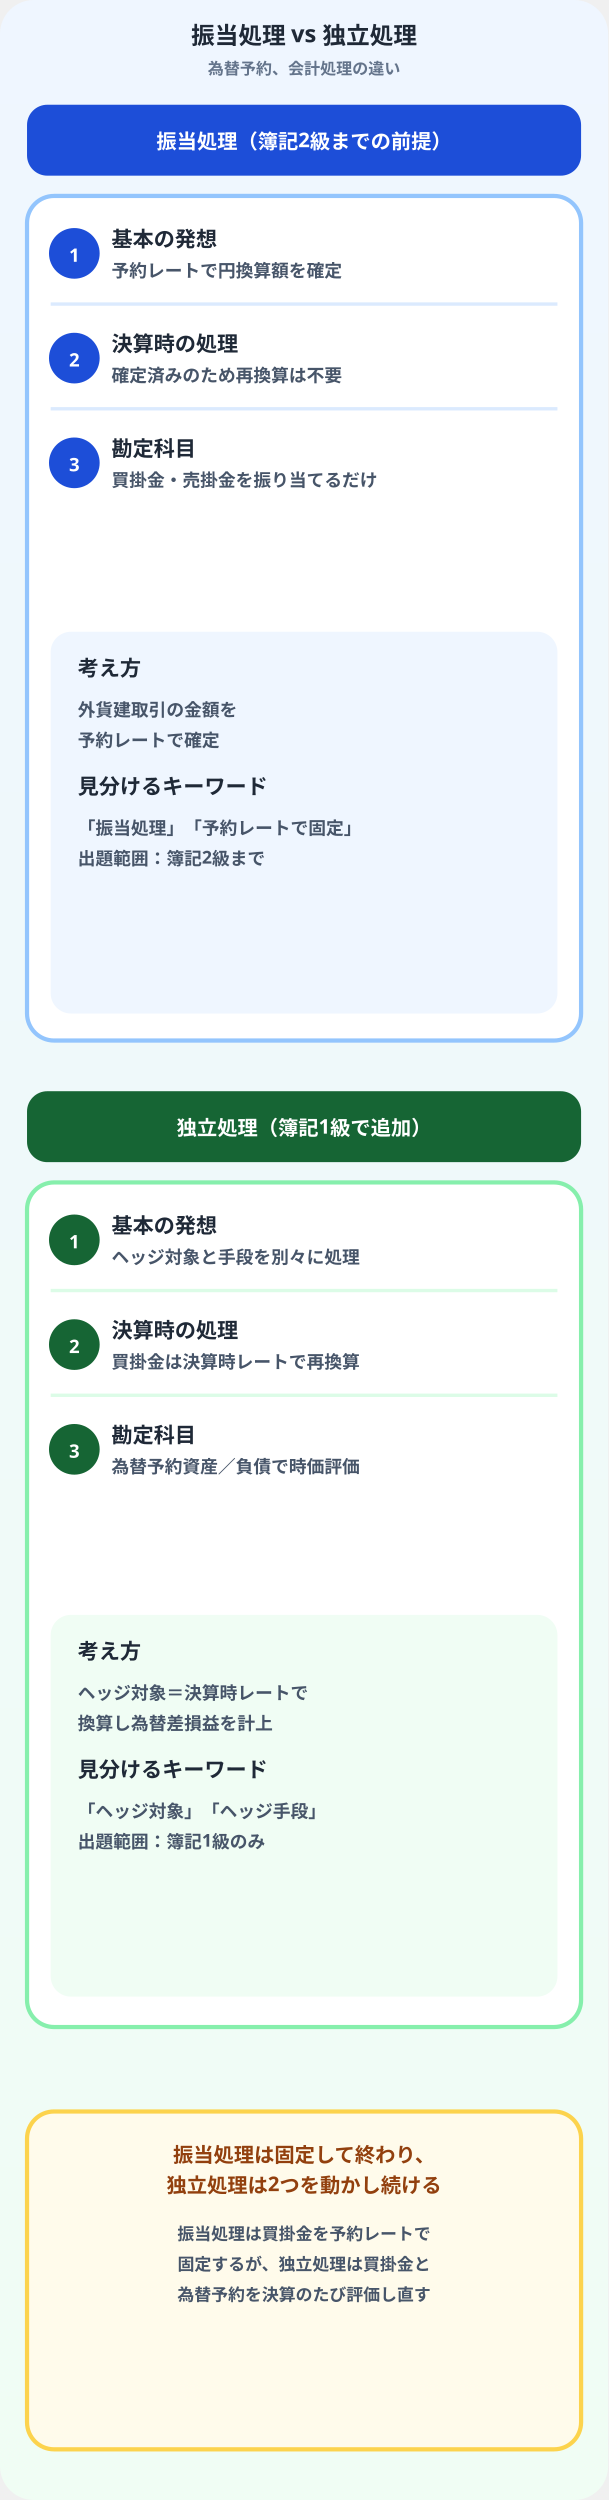
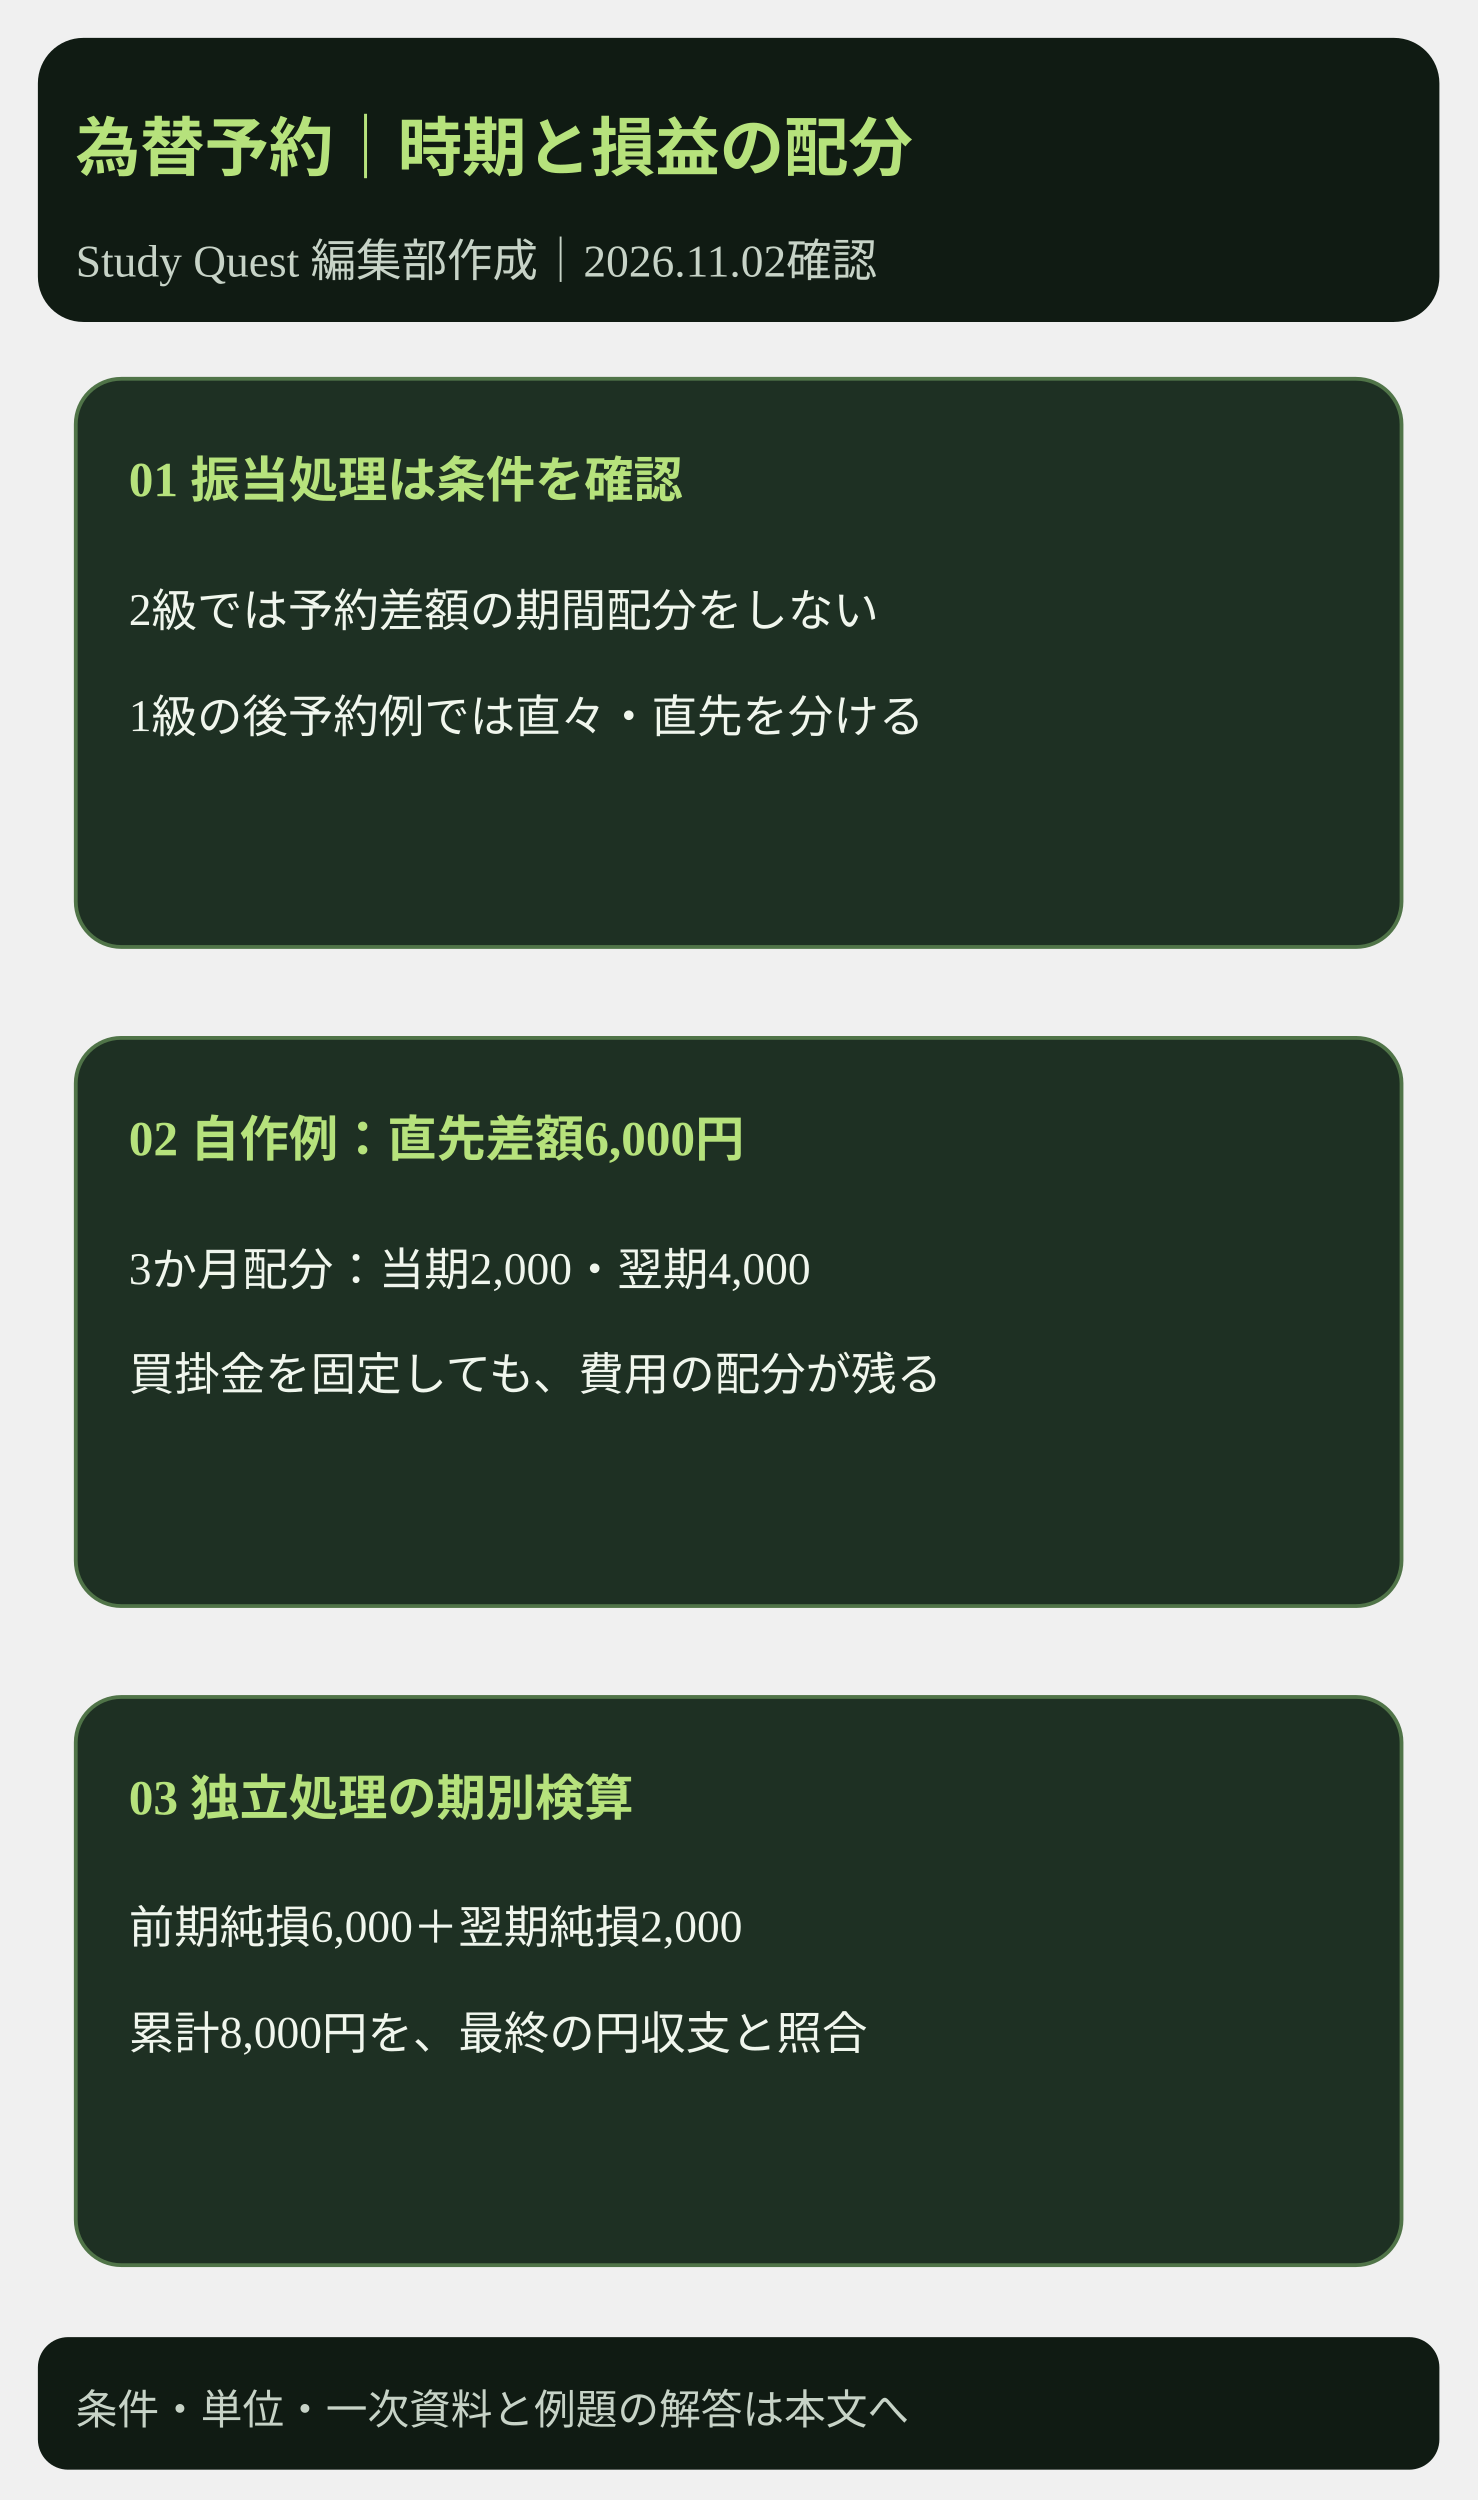
- <svg xmlns="http://www.w3.org/2000/svg" width="360" height="1480" viewBox="0 0 360 1480" role="img" aria-labelledby="title desc">
-   <defs>
-     <linearGradient id="mbg" x1="0" y1="0" x2="0" y2="1">
-       <stop offset="0" stop-color="#eff6ff" />
-       <stop offset="1" stop-color="#f0fdf4" />
-     </linearGradient>
-     <style>
-       .title{font-family:"Noto Sans JP", system-ui, sans-serif;font-size:14px;font-weight:800;fill:#1f2937}
-       .sub{font-family:"Noto Sans JP", system-ui, sans-serif;font-size:9.5px;font-weight:600;fill:#64748b}
-       .colhead{font-family:"Noto Sans JP", system-ui, sans-serif;font-size:12px;font-weight:800;fill:#ffffff}
-       .ptnum{font-family:"Noto Sans JP", system-ui, sans-serif;font-size:11px;font-weight:800;fill:#ffffff}
-       .ptname{font-family:"Noto Sans JP", system-ui, sans-serif;font-size:12.5px;font-weight:800;fill:#1f2937}
-       .ptbody{font-family:"Noto Sans JP", system-ui, sans-serif;font-size:10.5px;font-weight:600;fill:#475569}
-       .banner{font-family:"Noto Sans JP", system-ui, sans-serif;font-size:12px;font-weight:800;fill:#92400e}
-       .bannersmall{font-family:"Noto Sans JP", system-ui, sans-serif;font-size:10px;font-weight:600;fill:#475569}
-     </style>
-   </defs>
-   <rect width="360" height="1480" rx="20" fill="url(#mbg)" />
-   <text x="180" y="26" text-anchor="middle" class="title">振当処理 vs 独立処理</text>
-   <text x="180" y="44" text-anchor="middle" class="sub">為替予約、会計処理の違い</text>
-   <rect x="16" y="62" width="328" height="42" rx="12" fill="#1D4ED8" />
-   <text x="180" y="88" text-anchor="middle" class="colhead">振当処理（簿記2級までの前提）</text>
-   <rect x="16" y="116" width="328" height="500" rx="16" fill="#ffffff" stroke="#93c5fd" stroke-width="2.5" />
-   <circle cx="44" cy="150" r="15" fill="#1D4ED8" />
-   <text x="44" y="155" text-anchor="middle" class="ptnum">1</text>
-   <text x="66" y="146" class="ptname">基本の発想</text>
-   <text x="66" y="164" class="ptbody">予約レートで円換算額を確定</text>
-   <line x1="30" y1="180" x2="330" y2="180" stroke="#dbeafe" stroke-width="2" />
-   <circle cx="44" cy="212" r="15" fill="#1D4ED8" />
-   <text x="44" y="217" text-anchor="middle" class="ptnum">2</text>
-   <text x="66" y="208" class="ptname">決算時の処理</text>
-   <text x="66" y="226" class="ptbody">確定済みのため再換算は不要</text>
-   <line x1="30" y1="242" x2="330" y2="242" stroke="#dbeafe" stroke-width="2" />
-   <circle cx="44" cy="274" r="15" fill="#1D4ED8" />
-   <text x="44" y="279" text-anchor="middle" class="ptnum">3</text>
-   <text x="66" y="270" class="ptname">勘定科目</text>
-   <text x="66" y="288" class="ptbody">買掛金・売掛金を振り当てるだけ</text>
-   <rect x="30" y="374" width="300" height="226" rx="12" fill="#eff6ff" />
-   <text x="46" y="400" class="ptname" fill="#1d4ed8">考え方</text>
-   <text x="46" y="424" class="ptbody">外貨建取引の金額を</text>
-   <text x="46" y="442" class="ptbody">予約レートで確定</text>
-   <text x="46" y="470" class="ptname" fill="#1d4ed8">見分けるキーワード</text>
-   <text x="46" y="494" class="ptbody">「振当処理」「予約レートで固定」</text>
-   <text x="46" y="512" class="ptbody">出題範囲：簿記2級まで</text>
-   <rect x="16" y="646" width="328" height="42" rx="12" fill="#166534" />
-   <text x="180" y="672" text-anchor="middle" class="colhead">独立処理（簿記1級で追加）</text>
-   <rect x="16" y="700" width="328" height="500" rx="16" fill="#ffffff" stroke="#86efac" stroke-width="2.5" />
-   <circle cx="44" cy="734" r="15" fill="#166534" />
-   <text x="44" y="739" text-anchor="middle" class="ptnum">1</text>
-   <text x="66" y="730" class="ptname">基本の発想</text>
-   <text x="66" y="748" class="ptbody">ヘッジ対象と手段を別々に処理</text>
-   <line x1="30" y1="764" x2="330" y2="764" stroke="#dcfce7" stroke-width="2" />
-   <circle cx="44" cy="796" r="15" fill="#166534" />
-   <text x="44" y="801" text-anchor="middle" class="ptnum">2</text>
-   <text x="66" y="792" class="ptname">決算時の処理</text>
-   <text x="66" y="810" class="ptbody">買掛金は決算時レートで再換算</text>
-   <line x1="30" y1="826" x2="330" y2="826" stroke="#dcfce7" stroke-width="2" />
-   <circle cx="44" cy="858" r="15" fill="#166534" />
-   <text x="44" y="863" text-anchor="middle" class="ptnum">3</text>
-   <text x="66" y="854" class="ptname">勘定科目</text>
-   <text x="66" y="872" class="ptbody">為替予約資産／負債で時価評価</text>
-   <rect x="30" y="956" width="300" height="226" rx="12" fill="#f0fdf4" />
-   <text x="46" y="982" class="ptname" fill="#166534">考え方</text>
-   <text x="46" y="1006" class="ptbody">ヘッジ対象＝決算時レートで</text>
-   <text x="46" y="1024" class="ptbody">換算し為替差損益を計上</text>
-   <text x="46" y="1052" class="ptname" fill="#166534">見分けるキーワード</text>
-   <text x="46" y="1076" class="ptbody">「ヘッジ対象」「ヘッジ手段」</text>
-   <text x="46" y="1094" class="ptbody">出題範囲：簿記1級のみ</text>
-   <rect x="16" y="1250" width="328" height="200" rx="16" fill="#fffbeb" stroke="#fcd34d" stroke-width="2.5" />
-   <text x="180" y="1280" text-anchor="middle" class="banner">振当処理は固定して終わり、</text>
-   <text x="180" y="1298" text-anchor="middle" class="banner">独立処理は2つを動かし続ける</text>
-   <text x="180" y="1326" text-anchor="middle" class="bannersmall">振当処理は買掛金を予約レートで</text>
-   <text x="180" y="1344" text-anchor="middle" class="bannersmall">固定するが、独立処理は買掛金と</text>
-   <text x="180" y="1362" text-anchor="middle" class="bannersmall">為替予約を決算のたび評価し直す</text>
+ <svg xmlns="http://www.w3.org/2000/svg" width="390" height="660" viewBox="0 0 390 660" role="img" aria-labelledby="title desc">
+   <rect x="10" y="10" width="370" height="75" rx="12" fill="#101B13" />
+   <rect x="10" y="617" width="370" height="35" rx="8" fill="#101B13" />
+   <g font-family="M PLUS 1, Hiragino Kaku Gothic ProN, sans-serif">
+     <text x="20" y="45" font-size="17" font-weight="700" fill="#B6E27C">為替予約｜時期と損益の配分</text>
+     <text x="20" y="73" font-size="12" fill="#C7D3C7">Study Quest 編集部作成｜2026.11.02確認</text>
+     <rect x="20" y="100" width="350" height="150" rx="12" fill="#1E3023" stroke="#507448" />
+     <text x="34" y="131" font-size="13" font-weight="700" fill="#B6E27C">01  振当処理は条件を確認</text>
+     <text x="34" y="165" font-size="12" fill="#F0F6ED">2級では予約差額の期間配分をしない</text>
+     <text x="34" y="193" font-size="12" fill="#F0F6ED">1級の後予約例では直々・直先を分ける</text>
+     <rect x="20" y="274" width="350" height="150" rx="12" fill="#1E3023" stroke="#507448" />
+     <text x="34" y="305" font-size="13" font-weight="700" fill="#B6E27C">02  自作例：直先差額6,000円</text>
+     <text x="34" y="339" font-size="12" fill="#F0F6ED">3か月配分：当期2,000・翌期4,000</text>
+     <text x="34" y="367" font-size="12" fill="#F0F6ED">買掛金を固定しても、費用の配分が残る</text>
+     <rect x="20" y="448" width="350" height="150" rx="12" fill="#1E3023" stroke="#507448" />
+     <text x="34" y="479" font-size="13" font-weight="700" fill="#B6E27C">03  独立処理の期別検算</text>
+     <text x="34" y="513" font-size="12" fill="#F0F6ED">前期純損6,000＋翌期純損2,000</text>
+     <text x="34" y="541" font-size="12" fill="#F0F6ED">累計8,000円を、最終の円収支と照合</text>
+     <text x="20" y="640" font-size="11" fill="#C7D3C7">条件・単位・一次資料と例題の解答は本文へ</text>
+   </g>
</svg>
